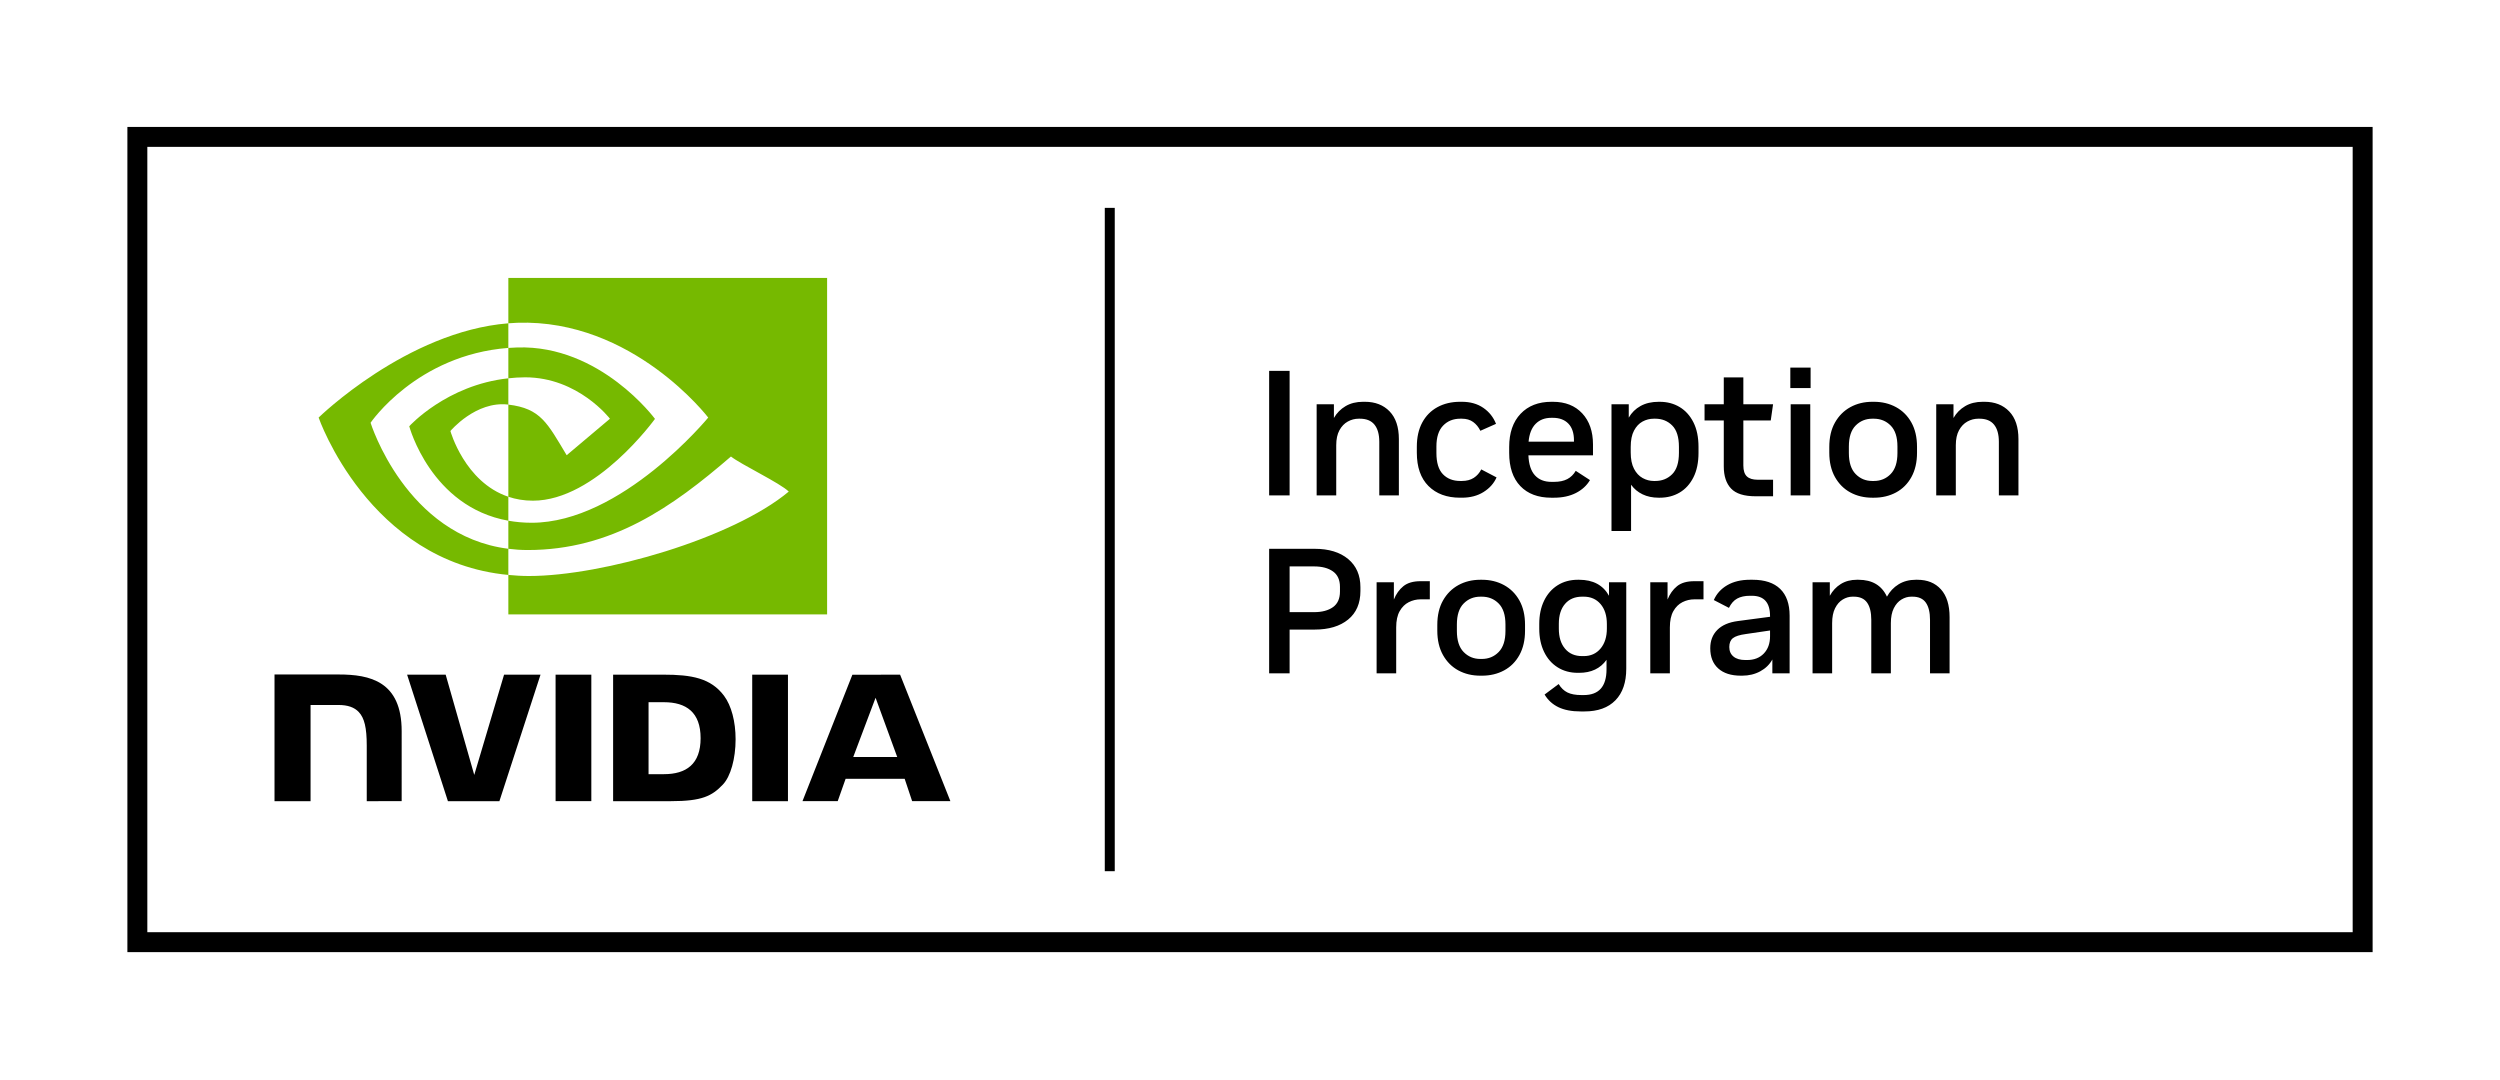
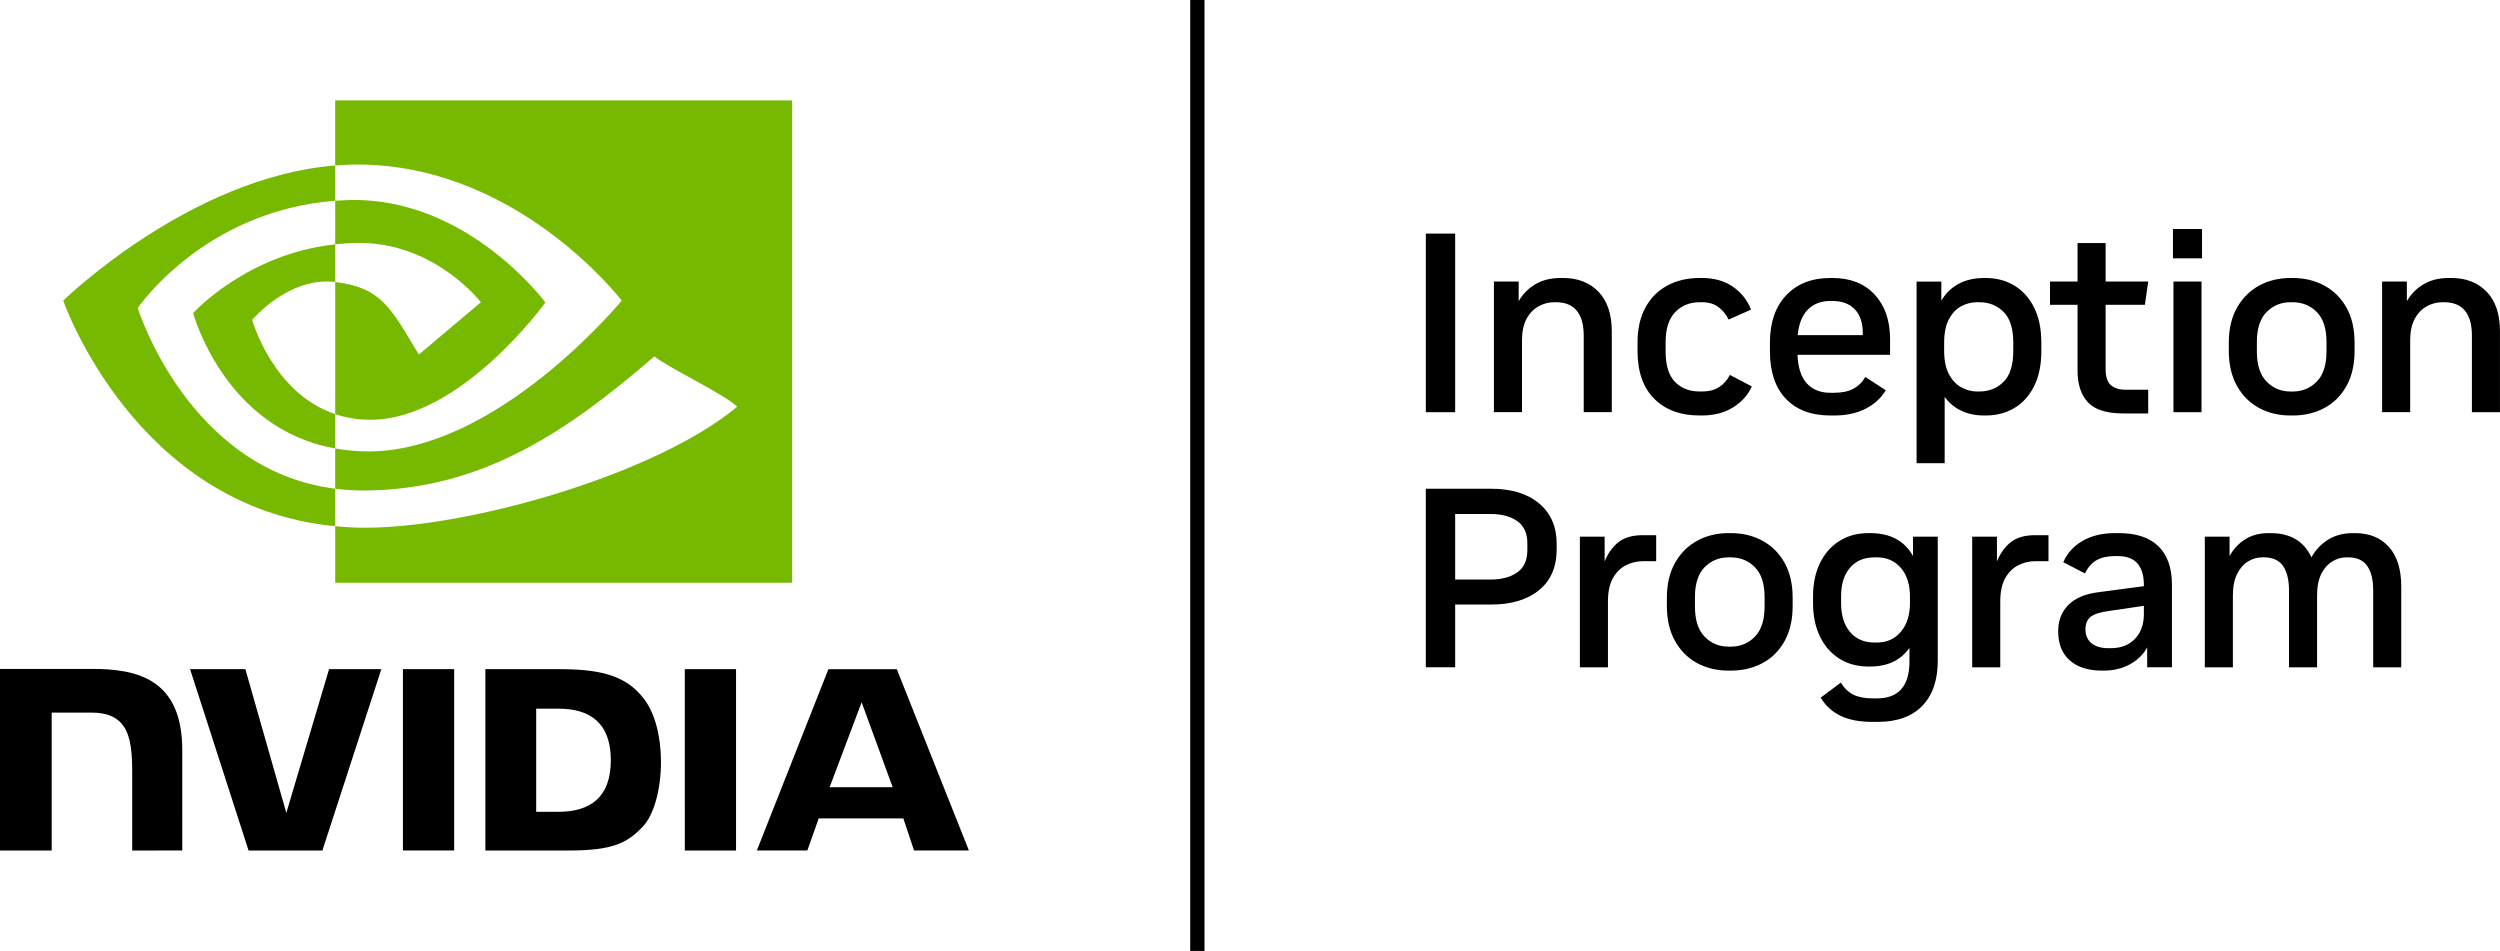
- <svg xmlns="http://www.w3.org/2000/svg" id="Artwork" viewBox="0 0 500.429 216">
+ <svg xmlns="http://www.w3.org/2000/svg" id="Artwork" viewBox="54.95 41.61 349.09 132.78">
  <defs>
    <style>
      .cls-2 {
        fill: #76b900;
      }
    </style>
  </defs>
  <g id="Inception_Program" data-name="Inception Program">
-     <path d="M25.499,25.405V190.595H474.931V25.405H25.499ZM470.938,186.602H29.492V29.398H470.938V186.602Zm-247.796-12.211h-1.996V41.608h1.996V174.392Zm35.002-75.228h-4.097v-24.932h4.097v24.932Zm17.949-10.721c0-1.496-.319-2.642-.961-3.438-.642-.794-1.616-1.193-2.92-1.193h-.249c-.761,0-1.484,.189-2.174,.57-.688,.381-1.247,.961-1.674,1.745-.427,.783-.64,1.78-.64,2.992v10.044h-3.92v-18.237h3.456v2.743c.57-.997,1.347-1.786,2.333-2.368,.986-.582,2.155-.874,3.508-.874h.358c2.066,0,3.715,.642,4.95,1.923,1.235,1.283,1.854,3.135,1.854,5.557v11.256h-3.92v-10.721Zm9.849,8.85c-1.554-1.554-2.333-3.78-2.333-6.678v-1.175c0-1.9,.361-3.519,1.086-4.863,.725-1.341,1.739-2.368,3.046-3.081,1.307-.711,2.814-1.069,4.525-1.069h.356c1.685,0,3.116,.404,4.293,1.212,1.175,.808,2.024,1.877,2.545,3.204l-3.133,1.39c-.358-.734-.839-1.324-1.444-1.763-.605-.439-1.359-.659-2.261-.659h-.321c-1.401,0-2.547,.464-3.436,1.39-.891,.926-1.336,2.315-1.336,4.167v1.318c0,1.923,.433,3.336,1.299,4.238,.868,.903,2.024,1.353,3.473,1.353h.321c.949,0,1.745-.207,2.387-.622,.64-.416,1.138-.98,1.496-1.693l3.063,1.604c-.524,1.187-1.39,2.161-2.601,2.92-1.21,.76-2.659,1.14-4.345,1.14h-.356c-2.661,0-4.768-.779-6.324-2.335Zm24.596,2.335h.533c1.687,0,3.147-.315,4.382-.945,1.235-.628,2.172-1.49,2.814-2.582l-2.849-1.852c-.427,.736-.992,1.287-1.693,1.656-.7,.367-1.585,.551-2.654,.551h-.533c-1.401,0-2.499-.439-3.295-1.316-.794-.879-1.227-2.209-1.299-3.991h12.928v-2.172c0-2.611-.717-4.689-2.155-6.233-1.436-1.542-3.388-2.315-5.858-2.315h-.321c-2.588,0-4.642,.802-6.162,2.404-1.521,1.604-2.281,3.817-2.281,6.643v1.175c0,2.874,.742,5.089,2.227,6.643,1.484,1.556,3.556,2.335,6.216,2.335Zm-3.152-14.783c.796-.806,1.846-1.21,3.152-1.21h.284c1.33,0,2.37,.387,3.118,1.158,.748,.771,1.123,1.894,1.123,3.365v.249h-9.084c.143-1.567,.611-2.754,1.407-3.562Zm24.843,14.783c1.496,0,2.826-.346,3.989-1.034s2.083-1.703,2.76-3.046c.676-1.341,1.015-2.973,1.015-4.898v-1.175c0-1.946-.338-3.591-1.015-4.932-.676-1.341-1.596-2.364-2.76-3.063s-2.493-1.051-3.989-1.051h-.215c-1.401,0-2.605,.28-3.614,.837-1.011,.559-1.799,1.336-2.369,2.333v-2.671h-3.456v25.361h3.92v-9.262c.593,.831,1.359,1.473,2.296,1.923,.937,.452,2.012,.678,3.224,.678h.215Zm-1.177-3.349c-.783,0-1.531-.195-2.244-.588-.711-.392-1.287-1.009-1.726-1.852-.441-.843-.659-1.929-.659-3.259v-1.106c0-1.353,.218-2.445,.659-3.276,.439-.831,1.009-1.436,1.709-1.817,.7-.381,1.455-.57,2.261-.57h.286c1.353,0,2.482,.452,3.384,1.353,.901,.903,1.353,2.329,1.353,4.275v1.21c0,1.948-.452,3.373-1.353,4.275-.903,.903-2.031,1.353-3.384,1.353h-.286Zm13.999-12.111h-3.848v-3.241h3.848v-5.379h3.918v5.379h5.949l-.464,3.241h-5.485v9.012c0,1.02,.238,1.751,.713,2.19,.474,.441,1.187,.659,2.136,.659h3.1v3.313h-3.491c-2.304,0-3.943-.516-4.917-1.55-.974-1.032-1.459-2.511-1.459-4.434v-9.19Zm13.32-10.578h4.061v4.095h-4.061v-4.095Zm.072,7.337h3.92v18.237h-3.92v-18.237Zm11.95,17.65c1.295,.7,2.76,1.051,4.399,1.051h.321c1.639,0,3.11-.352,4.416-1.051,1.306-.7,2.333-1.728,3.081-3.081,.748-1.355,1.123-2.98,1.123-4.88v-1.175c0-1.9-.375-3.519-1.123-4.863-.748-1.341-1.774-2.368-3.081-3.081-1.307-.711-2.777-1.069-4.416-1.069h-.321c-1.639,0-3.104,.358-4.399,1.069-1.295,.713-2.321,1.739-3.081,3.081-.76,1.343-1.14,2.974-1.14,4.898v1.14c0,1.9,.381,3.525,1.14,4.88,.76,1.353,1.786,2.381,3.081,3.081Zm-.302-9.208c0-1.875,.45-3.27,1.353-4.184s2.018-1.372,3.347-1.372h.286c1.353,0,2.48,.458,3.382,1.372,.903,.914,1.355,2.31,1.355,4.184v1.318c0,1.877-.452,3.276-1.355,4.202-.903,.928-2.029,1.39-3.382,1.39h-.286c-1.33,0-2.445-.462-3.347-1.39-.903-.926-1.353-2.325-1.353-4.202v-1.318Zm33.945-1.461v11.256h-3.92v-10.721c0-1.496-.319-2.642-.961-3.438-.642-.794-1.616-1.193-2.92-1.193h-.249c-.761,0-1.484,.189-2.174,.57-.688,.381-1.247,.961-1.674,1.745-.427,.783-.64,1.78-.64,2.992v10.044h-3.92v-18.237h3.456v2.743c.57-.997,1.347-1.786,2.333-2.368s2.155-.874,3.508-.874h.358c2.066,0,3.715,.642,4.95,1.923,1.235,1.283,1.853,3.135,1.853,5.557Zm-134.174,23.995c-1.639-1.364-3.871-2.047-6.697-2.047h-9.119v24.932h4.097v-8.763h5.021c2.826,0,5.058-.671,6.697-2.012,1.639-1.341,2.457-3.247,2.457-5.717v-.748c0-2.399-.818-4.279-2.457-5.646Zm-1.639,6.502c0,1.424-.47,2.47-1.407,3.133-.937,.665-2.19,.997-3.757,.997h-4.915v-9.153h4.915c1.567,0,2.82,.332,3.757,.997s1.407,1.699,1.407,3.098v.928Zm16.134-2.066h1.853v3.632h-1.817c-.856,0-1.656,.191-2.404,.57-.748,.381-1.355,.98-1.817,1.799-.464,.82-.694,1.906-.694,3.259v9.19h-3.92v-18.237h3.456v3.456c.45-1.115,1.086-2.006,1.906-2.671,.82-.665,1.964-.997,3.436-.997Zm16.707,.783c-1.307-.711-2.777-1.069-4.416-1.069h-.321c-1.639,0-3.104,.358-4.399,1.069-1.295,.713-2.321,1.739-3.081,3.081-.76,1.343-1.14,2.974-1.14,4.898v1.14c0,1.9,.381,3.525,1.14,4.88,.76,1.353,1.786,2.381,3.081,3.081s2.76,1.051,4.399,1.051h.321c1.639,0,3.11-.352,4.416-1.051s2.333-1.728,3.081-3.081c.748-1.355,1.123-2.98,1.123-4.88v-1.175c0-1.9-.375-3.519-1.123-4.863-.748-1.341-1.774-2.368-3.081-3.081Zm.286,9.19c0,1.877-.452,3.276-1.355,4.202-.903,.928-2.029,1.39-3.382,1.39h-.286c-1.33,0-2.445-.462-3.348-1.39-.903-.926-1.353-2.325-1.353-4.202v-1.318c0-1.875,.45-3.27,1.353-4.184,.903-.914,2.018-1.372,3.348-1.372h.286c1.353,0,2.48,.458,3.382,1.372,.903,.914,1.355,2.31,1.355,4.184v1.318Zm20.729-7.053c-1.189-2.138-3.183-3.206-5.986-3.206h-.249c-1.542,0-2.897,.369-4.059,1.105-1.165,.736-2.066,1.768-2.708,3.098-.642,1.33-.962,2.874-.962,4.631v.961c0,1.759,.321,3.301,.962,4.631,.642,1.33,1.542,2.364,2.708,3.098,1.162,.736,2.516,1.105,4.059,1.105h.249c2.424,0,4.252-.868,5.487-2.601v1.888c0,3.442-1.521,5.164-4.559,5.164h-.464c-1.164,0-2.095-.172-2.797-.516-.7-.344-1.287-.908-1.763-1.691l-2.814,2.101c.665,1.115,1.585,1.96,2.76,2.53,1.177,.568,2.665,.854,4.47,.854h.748c2.685,0,4.749-.742,6.198-2.227,1.448-1.484,2.172-3.591,2.172-6.322v-17.311h-3.454v2.708Zm-.429,6.554c0,1.662-.421,2.998-1.264,4.007s-1.966,1.513-3.365,1.513h-.321c-1.45,0-2.59-.491-3.419-1.477-.833-.986-1.247-2.321-1.247-4.008v-.997c0-1.685,.414-3.009,1.247-3.972,.829-.961,1.969-1.442,3.419-1.442h.321c1.399,0,2.522,.493,3.365,1.479s1.264,2.321,1.264,4.007v.891Zm17.489-9.474h1.853v3.632h-1.817c-.856,0-1.656,.191-2.404,.57-.748,.381-1.355,.98-1.817,1.799-.464,.82-.694,1.906-.694,3.259v9.19h-3.92v-18.237h3.456v3.456c.45-1.115,1.086-2.006,1.906-2.671,.82-.665,1.964-.997,3.436-.997Zm11.683-.286h-.535c-1.78,0-3.293,.363-4.54,1.086-1.247,.725-2.143,1.716-2.69,2.975l3.029,1.567c.427-.877,.978-1.502,1.656-1.869,.676-.369,1.525-.553,2.545-.553h.392c2.422,0,3.634,1.353,3.634,4.061v.143l-6.448,.854c-1.805,.238-3.175,.831-4.113,1.78-.939,.951-1.407,2.172-1.407,3.668,0,1.734,.533,3.083,1.602,4.043,1.069,.962,2.576,1.444,4.523,1.444h.249c1.355,0,2.565-.292,3.634-.874,1.069-.582,1.877-1.37,2.422-2.368v2.777h3.456v-11.54c0-2.35-.63-4.138-1.888-5.361-1.258-1.222-3.098-1.834-5.52-1.834Zm3.491,11.291c0,1.45-.416,2.607-1.247,3.473-.831,.868-1.948,1.301-3.349,1.301h-.356c-1.02,0-1.811-.232-2.368-.696-.559-.462-.837-1.098-.837-1.906,0-.806,.242-1.399,.729-1.78,.487-.379,1.347-.653,2.582-.819l4.845-.711v1.138Zm34.211-9.368c1.152,1.283,1.728,3.135,1.728,5.557v11.256h-3.918v-10.721c0-1.496-.28-2.642-.837-3.438-.559-.794-1.444-1.192-2.654-1.192h-.286c-.665,0-1.312,.189-1.94,.57-.63,.381-1.14,.961-1.533,1.745-.39,.783-.588,1.78-.588,2.992v10.044h-3.918v-10.721c0-1.496-.28-2.642-.837-3.438-.559-.794-1.444-1.192-2.654-1.192h-.286c-.665,0-1.312,.189-1.94,.57-.63,.381-1.14,.961-1.531,1.745-.392,.783-.588,1.78-.588,2.992v10.044h-3.92v-18.237h3.456v2.708c.545-.997,1.276-1.782,2.19-2.35,.914-.57,1.989-.856,3.224-.856h.321c2.754,0,4.654,1.129,5.7,3.384,.57-1.044,1.347-1.871,2.333-2.476,.986-.605,2.13-.908,3.436-.908h.321c1.995,0,3.568,.642,4.72,1.923Z" />
+     <path d="M223.142,174.392h-1.996V41.608h1.996V174.392Zm35.002-75.228h-4.097v-24.932h4.097v24.932Zm17.949-10.721c0-1.496-.319-2.642-.961-3.438-.642-.794-1.616-1.193-2.92-1.193h-.249c-.761,0-1.484,.189-2.174,.57-.688,.381-1.247,.961-1.674,1.745-.427,.783-.64,1.78-.64,2.992v10.044h-3.92v-18.237h3.456v2.743c.57-.997,1.347-1.786,2.333-2.368,.986-.582,2.155-.874,3.508-.874h.358c2.066,0,3.715,.642,4.95,1.923,1.235,1.283,1.854,3.135,1.854,5.557v11.256h-3.92v-10.721Zm9.849,8.85c-1.554-1.554-2.333-3.78-2.333-6.678v-1.175c0-1.9,.361-3.519,1.086-4.863,.725-1.341,1.739-2.368,3.046-3.081,1.307-.711,2.814-1.069,4.525-1.069h.356c1.685,0,3.116,.404,4.293,1.212,1.175,.808,2.024,1.877,2.545,3.204l-3.133,1.39c-.358-.734-.839-1.324-1.444-1.763-.605-.439-1.359-.659-2.261-.659h-.321c-1.401,0-2.547,.464-3.436,1.39-.891,.926-1.336,2.315-1.336,4.167v1.318c0,1.923,.433,3.336,1.299,4.238,.868,.903,2.024,1.353,3.473,1.353h.321c.949,0,1.745-.207,2.387-.622,.64-.416,1.138-.98,1.496-1.693l3.063,1.604c-.524,1.187-1.39,2.161-2.601,2.92-1.21,.76-2.659,1.14-4.345,1.14h-.356c-2.661,0-4.768-.779-6.324-2.335Zm24.596,2.335h.533c1.687,0,3.147-.315,4.382-.945,1.235-.628,2.172-1.49,2.814-2.582l-2.849-1.852c-.427,.736-.992,1.287-1.693,1.656-.7,.367-1.585,.551-2.654,.551h-.533c-1.401,0-2.499-.439-3.295-1.316-.794-.879-1.227-2.209-1.299-3.991h12.928v-2.172c0-2.611-.717-4.689-2.155-6.233-1.436-1.542-3.388-2.315-5.858-2.315h-.321c-2.588,0-4.642,.802-6.162,2.404-1.521,1.604-2.281,3.817-2.281,6.643v1.175c0,2.874,.742,5.089,2.227,6.643,1.484,1.556,3.556,2.335,6.216,2.335Zm-3.152-14.783c.796-.806,1.846-1.21,3.152-1.21h.284c1.33,0,2.37,.387,3.118,1.158,.748,.771,1.123,1.894,1.123,3.365v.249h-9.084c.143-1.567,.611-2.754,1.407-3.562Zm24.843,14.783c1.496,0,2.826-.346,3.989-1.034s2.083-1.703,2.76-3.046c.676-1.341,1.015-2.973,1.015-4.898v-1.175c0-1.946-.338-3.591-1.015-4.932-.676-1.341-1.596-2.364-2.76-3.063s-2.493-1.051-3.989-1.051h-.215c-1.401,0-2.605,.28-3.614,.837-1.011,.559-1.799,1.336-2.369,2.333v-2.671h-3.456v25.361h3.92v-9.262c.593,.831,1.359,1.473,2.296,1.923,.937,.452,2.012,.678,3.224,.678h.215Zm-1.177-3.349c-.783,0-1.531-.195-2.244-.588-.711-.392-1.287-1.009-1.726-1.852-.441-.843-.659-1.929-.659-3.259v-1.106c0-1.353,.218-2.445,.659-3.276,.439-.831,1.009-1.436,1.709-1.817,.7-.381,1.455-.57,2.261-.57h.286c1.353,0,2.482,.452,3.384,1.353,.901,.903,1.353,2.329,1.353,4.275v1.21c0,1.948-.452,3.373-1.353,4.275-.903,.903-2.031,1.353-3.384,1.353h-.286Zm13.999-12.111h-3.848v-3.241h3.848v-5.379h3.918v5.379h5.949l-.464,3.241h-5.485v9.012c0,1.02,.238,1.751,.713,2.19,.474,.441,1.187,.659,2.136,.659h3.1v3.313h-3.491c-2.304,0-3.943-.516-4.917-1.55-.974-1.032-1.459-2.511-1.459-4.434v-9.19Zm13.32-10.578h4.061v4.095h-4.061v-4.095Zm.072,7.337h3.92v18.237h-3.92v-18.237Zm11.95,17.65c1.295,.7,2.76,1.051,4.399,1.051h.321c1.639,0,3.11-.352,4.416-1.051,1.306-.7,2.333-1.728,3.081-3.081,.748-1.355,1.123-2.98,1.123-4.88v-1.175c0-1.9-.375-3.519-1.123-4.863-.748-1.341-1.774-2.368-3.081-3.081-1.307-.711-2.777-1.069-4.416-1.069h-.321c-1.639,0-3.104,.358-4.399,1.069-1.295,.713-2.321,1.739-3.081,3.081-.76,1.343-1.14,2.974-1.14,4.898v1.14c0,1.9,.381,3.525,1.14,4.88,.76,1.353,1.786,2.381,3.081,3.081Zm-.302-9.208c0-1.875,.45-3.27,1.353-4.184s2.018-1.372,3.347-1.372h.286c1.353,0,2.48,.458,3.382,1.372,.903,.914,1.355,2.31,1.355,4.184v1.318c0,1.877-.452,3.276-1.355,4.202-.903,.928-2.029,1.39-3.382,1.39h-.286c-1.33,0-2.445-.462-3.347-1.39-.903-.926-1.353-2.325-1.353-4.202v-1.318Zm33.945-1.461v11.256h-3.92v-10.721c0-1.496-.319-2.642-.961-3.438-.642-.794-1.616-1.193-2.92-1.193h-.249c-.761,0-1.484,.189-2.174,.57-.688,.381-1.247,.961-1.674,1.745-.427,.783-.64,1.78-.64,2.992v10.044h-3.92v-18.237h3.456v2.743c.57-.997,1.347-1.786,2.333-2.368s2.155-.874,3.508-.874h.358c2.066,0,3.715,.642,4.95,1.923,1.235,1.283,1.853,3.135,1.853,5.557Zm-134.174,23.995c-1.639-1.364-3.871-2.047-6.697-2.047h-9.119v24.932h4.097v-8.763h5.021c2.826,0,5.058-.671,6.697-2.012,1.639-1.341,2.457-3.247,2.457-5.717v-.748c0-2.399-.818-4.279-2.457-5.646Zm-1.639,6.502c0,1.424-.47,2.47-1.407,3.133-.937,.665-2.19,.997-3.757,.997h-4.915v-9.153h4.915c1.567,0,2.82,.332,3.757,.997s1.407,1.699,1.407,3.098v.928Zm16.134-2.066h1.853v3.632h-1.817c-.856,0-1.656,.191-2.404,.57-.748,.381-1.355,.98-1.817,1.799-.464,.82-.694,1.906-.694,3.259v9.19h-3.92v-18.237h3.456v3.456c.45-1.115,1.086-2.006,1.906-2.671,.82-.665,1.964-.997,3.436-.997Zm16.707,.783c-1.307-.711-2.777-1.069-4.416-1.069h-.321c-1.639,0-3.104,.358-4.399,1.069-1.295,.713-2.321,1.739-3.081,3.081-.76,1.343-1.14,2.974-1.14,4.898v1.14c0,1.9,.381,3.525,1.14,4.88,.76,1.353,1.786,2.381,3.081,3.081s2.76,1.051,4.399,1.051h.321c1.639,0,3.11-.352,4.416-1.051s2.333-1.728,3.081-3.081c.748-1.355,1.123-2.98,1.123-4.88v-1.175c0-1.9-.375-3.519-1.123-4.863-.748-1.341-1.774-2.368-3.081-3.081Zm.286,9.19c0,1.877-.452,3.276-1.355,4.202-.903,.928-2.029,1.39-3.382,1.39h-.286c-1.33,0-2.445-.462-3.348-1.39-.903-.926-1.353-2.325-1.353-4.202v-1.318c0-1.875,.45-3.27,1.353-4.184,.903-.914,2.018-1.372,3.348-1.372h.286c1.353,0,2.48,.458,3.382,1.372,.903,.914,1.355,2.31,1.355,4.184v1.318Zm20.729-7.053c-1.189-2.138-3.183-3.206-5.986-3.206h-.249c-1.542,0-2.897,.369-4.059,1.105-1.165,.736-2.066,1.768-2.708,3.098-.642,1.33-.962,2.874-.962,4.631v.961c0,1.759,.321,3.301,.962,4.631,.642,1.33,1.542,2.364,2.708,3.098,1.162,.736,2.516,1.105,4.059,1.105h.249c2.424,0,4.252-.868,5.487-2.601v1.888c0,3.442-1.521,5.164-4.559,5.164h-.464c-1.164,0-2.095-.172-2.797-.516-.7-.344-1.287-.908-1.763-1.691l-2.814,2.101c.665,1.115,1.585,1.96,2.76,2.53,1.177,.568,2.665,.854,4.47,.854h.748c2.685,0,4.749-.742,6.198-2.227,1.448-1.484,2.172-3.591,2.172-6.322v-17.311h-3.454v2.708Zm-.429,6.554c0,1.662-.421,2.998-1.264,4.007s-1.966,1.513-3.365,1.513h-.321c-1.45,0-2.59-.491-3.419-1.477-.833-.986-1.247-2.321-1.247-4.008v-.997c0-1.685,.414-3.009,1.247-3.972,.829-.961,1.969-1.442,3.419-1.442h.321c1.399,0,2.522,.493,3.365,1.479s1.264,2.321,1.264,4.007v.891Zm17.489-9.474h1.853v3.632h-1.817c-.856,0-1.656,.191-2.404,.57-.748,.381-1.355,.98-1.817,1.799-.464,.82-.694,1.906-.694,3.259v9.19h-3.92v-18.237h3.456v3.456c.45-1.115,1.086-2.006,1.906-2.671,.82-.665,1.964-.997,3.436-.997Zm11.683-.286h-.535c-1.78,0-3.293,.363-4.54,1.086-1.247,.725-2.143,1.716-2.69,2.975l3.029,1.567c.427-.877,.978-1.502,1.656-1.869,.676-.369,1.525-.553,2.545-.553h.392c2.422,0,3.634,1.353,3.634,4.061v.143l-6.448,.854c-1.805,.238-3.175,.831-4.113,1.78-.939,.951-1.407,2.172-1.407,3.668,0,1.734,.533,3.083,1.602,4.043,1.069,.962,2.576,1.444,4.523,1.444h.249c1.355,0,2.565-.292,3.634-.874,1.069-.582,1.877-1.37,2.422-2.368v2.777h3.456v-11.54c0-2.35-.63-4.138-1.888-5.361-1.258-1.222-3.098-1.834-5.52-1.834Zm3.491,11.291c0,1.45-.416,2.607-1.247,3.473-.831,.868-1.948,1.301-3.349,1.301h-.356c-1.02,0-1.811-.232-2.368-.696-.559-.462-.837-1.098-.837-1.906,0-.806,.242-1.399,.729-1.78,.487-.379,1.347-.653,2.582-.819l4.845-.711v1.138Zm34.211-9.368c1.152,1.283,1.728,3.135,1.728,5.557v11.256h-3.918v-10.721c0-1.496-.28-2.642-.837-3.438-.559-.794-1.444-1.192-2.654-1.192h-.286c-.665,0-1.312,.189-1.94,.57-.63,.381-1.14,.961-1.533,1.745-.39,.783-.588,1.78-.588,2.992v10.044h-3.918v-10.721c0-1.496-.28-2.642-.837-3.438-.559-.794-1.444-1.192-2.654-1.192h-.286c-.665,0-1.312,.189-1.94,.57-.63,.381-1.14,.961-1.531,1.745-.392,.783-.588,1.78-.588,2.992v10.044h-3.92v-18.237h3.456v2.708c.545-.997,1.276-1.782,2.19-2.35,.914-.57,1.989-.856,3.224-.856h.321c2.754,0,4.654,1.129,5.7,3.384,.57-1.044,1.347-1.871,2.333-2.476,.986-.605,2.13-.908,3.436-.908h.321c1.995,0,3.568,.642,4.72,1.923Z" />
    <g id="NVIDIA_Logo" data-name="NVIDIA Logo">
      <path id="NVIDIA" d="M111.212,135.046l.003,25.324h7.152v-25.324l-7.154-0Zm-56.262-.034v25.359h7.216v-19.255l5.59,.002c1.852,0,3.17,.461,4.063,1.413,1.131,1.206,1.593,3.149,1.593,6.705v11.135l6.99-.001,.001-14.009c0-10-6.374-11.348-12.61-11.348h-12.843m67.778,.035v25.323h11.6c6.181,0,8.198-1.028,10.379-3.333,1.542-1.618,2.539-5.169,2.539-9.051,0-3.559-.843-6.735-2.315-8.713-2.65-3.536-6.467-4.228-12.166-4.228h-10.038Zm7.094,5.514h3.075c4.461,0,7.346,2.003,7.346,7.202,0,5.199-2.885,7.203-7.346,7.203h-3.075v-14.404Zm-28.922-5.514l-5.969,20.07-5.72-20.069-7.72-.001,8.168,25.323h10.308l8.232-25.323h-7.3Zm49.674,25.323h7.153v-25.322l-7.155-.001,.002,25.323Zm20.049-25.314l-9.987,25.306h7.052l1.58-4.473h11.819l1.496,4.473h7.657l-10.063-25.308-9.554,.002Zm4.643,4.617l4.332,11.855h-8.802l4.469-11.855Z" />
      <path id="Eye_Mark" data-name="Eye Mark" class="cls-2" d="M101.757,75.727v-6.084c.59-.042,1.187-.073,1.795-.093,16.639-.523,27.556,14.297,27.556,14.297,0,0-11.79,16.376-24.432,16.376-1.821,0-3.45-.293-4.919-.787v-18.448c6.478,.782,7.78,3.644,11.675,10.135l8.661-7.303s-6.323-8.292-16.981-8.292c-1.16,0-2.268,.082-3.356,.198m0-20.097v9.087c.597-.047,1.195-.085,1.795-.107,23.14-.78,38.215,18.977,38.215,18.977,0,0-17.316,21.056-35.355,21.056-1.653,0-3.201-.153-4.655-.41v5.617c1.244,.158,2.532,.251,3.876,.251,16.788,0,28.928-8.573,40.684-18.72,1.948,1.561,9.928,5.357,11.569,7.021-11.178,9.357-37.227,16.899-51.994,16.899-1.423,0-2.792-.086-4.134-.215v7.894h63.806V55.63h-63.806Zm0,43.807v4.796c-15.527-2.768-19.836-18.908-19.836-18.908,0,0,7.455-8.26,19.836-9.598v5.262c-.01,0-.016-.002-.024-.002-6.497-.78-11.574,5.291-11.574,5.291,0,0,2.844,10.219,11.598,13.16m-27.577-14.812s9.202-13.579,27.577-14.983v-4.926c-20.352,1.633-37.976,18.87-37.976,18.87,0,0,9.981,28.858,37.976,31.5v-5.236c-20.543-2.585-27.577-25.225-27.577-25.225Z" />
    </g>
  </g>
</svg>
